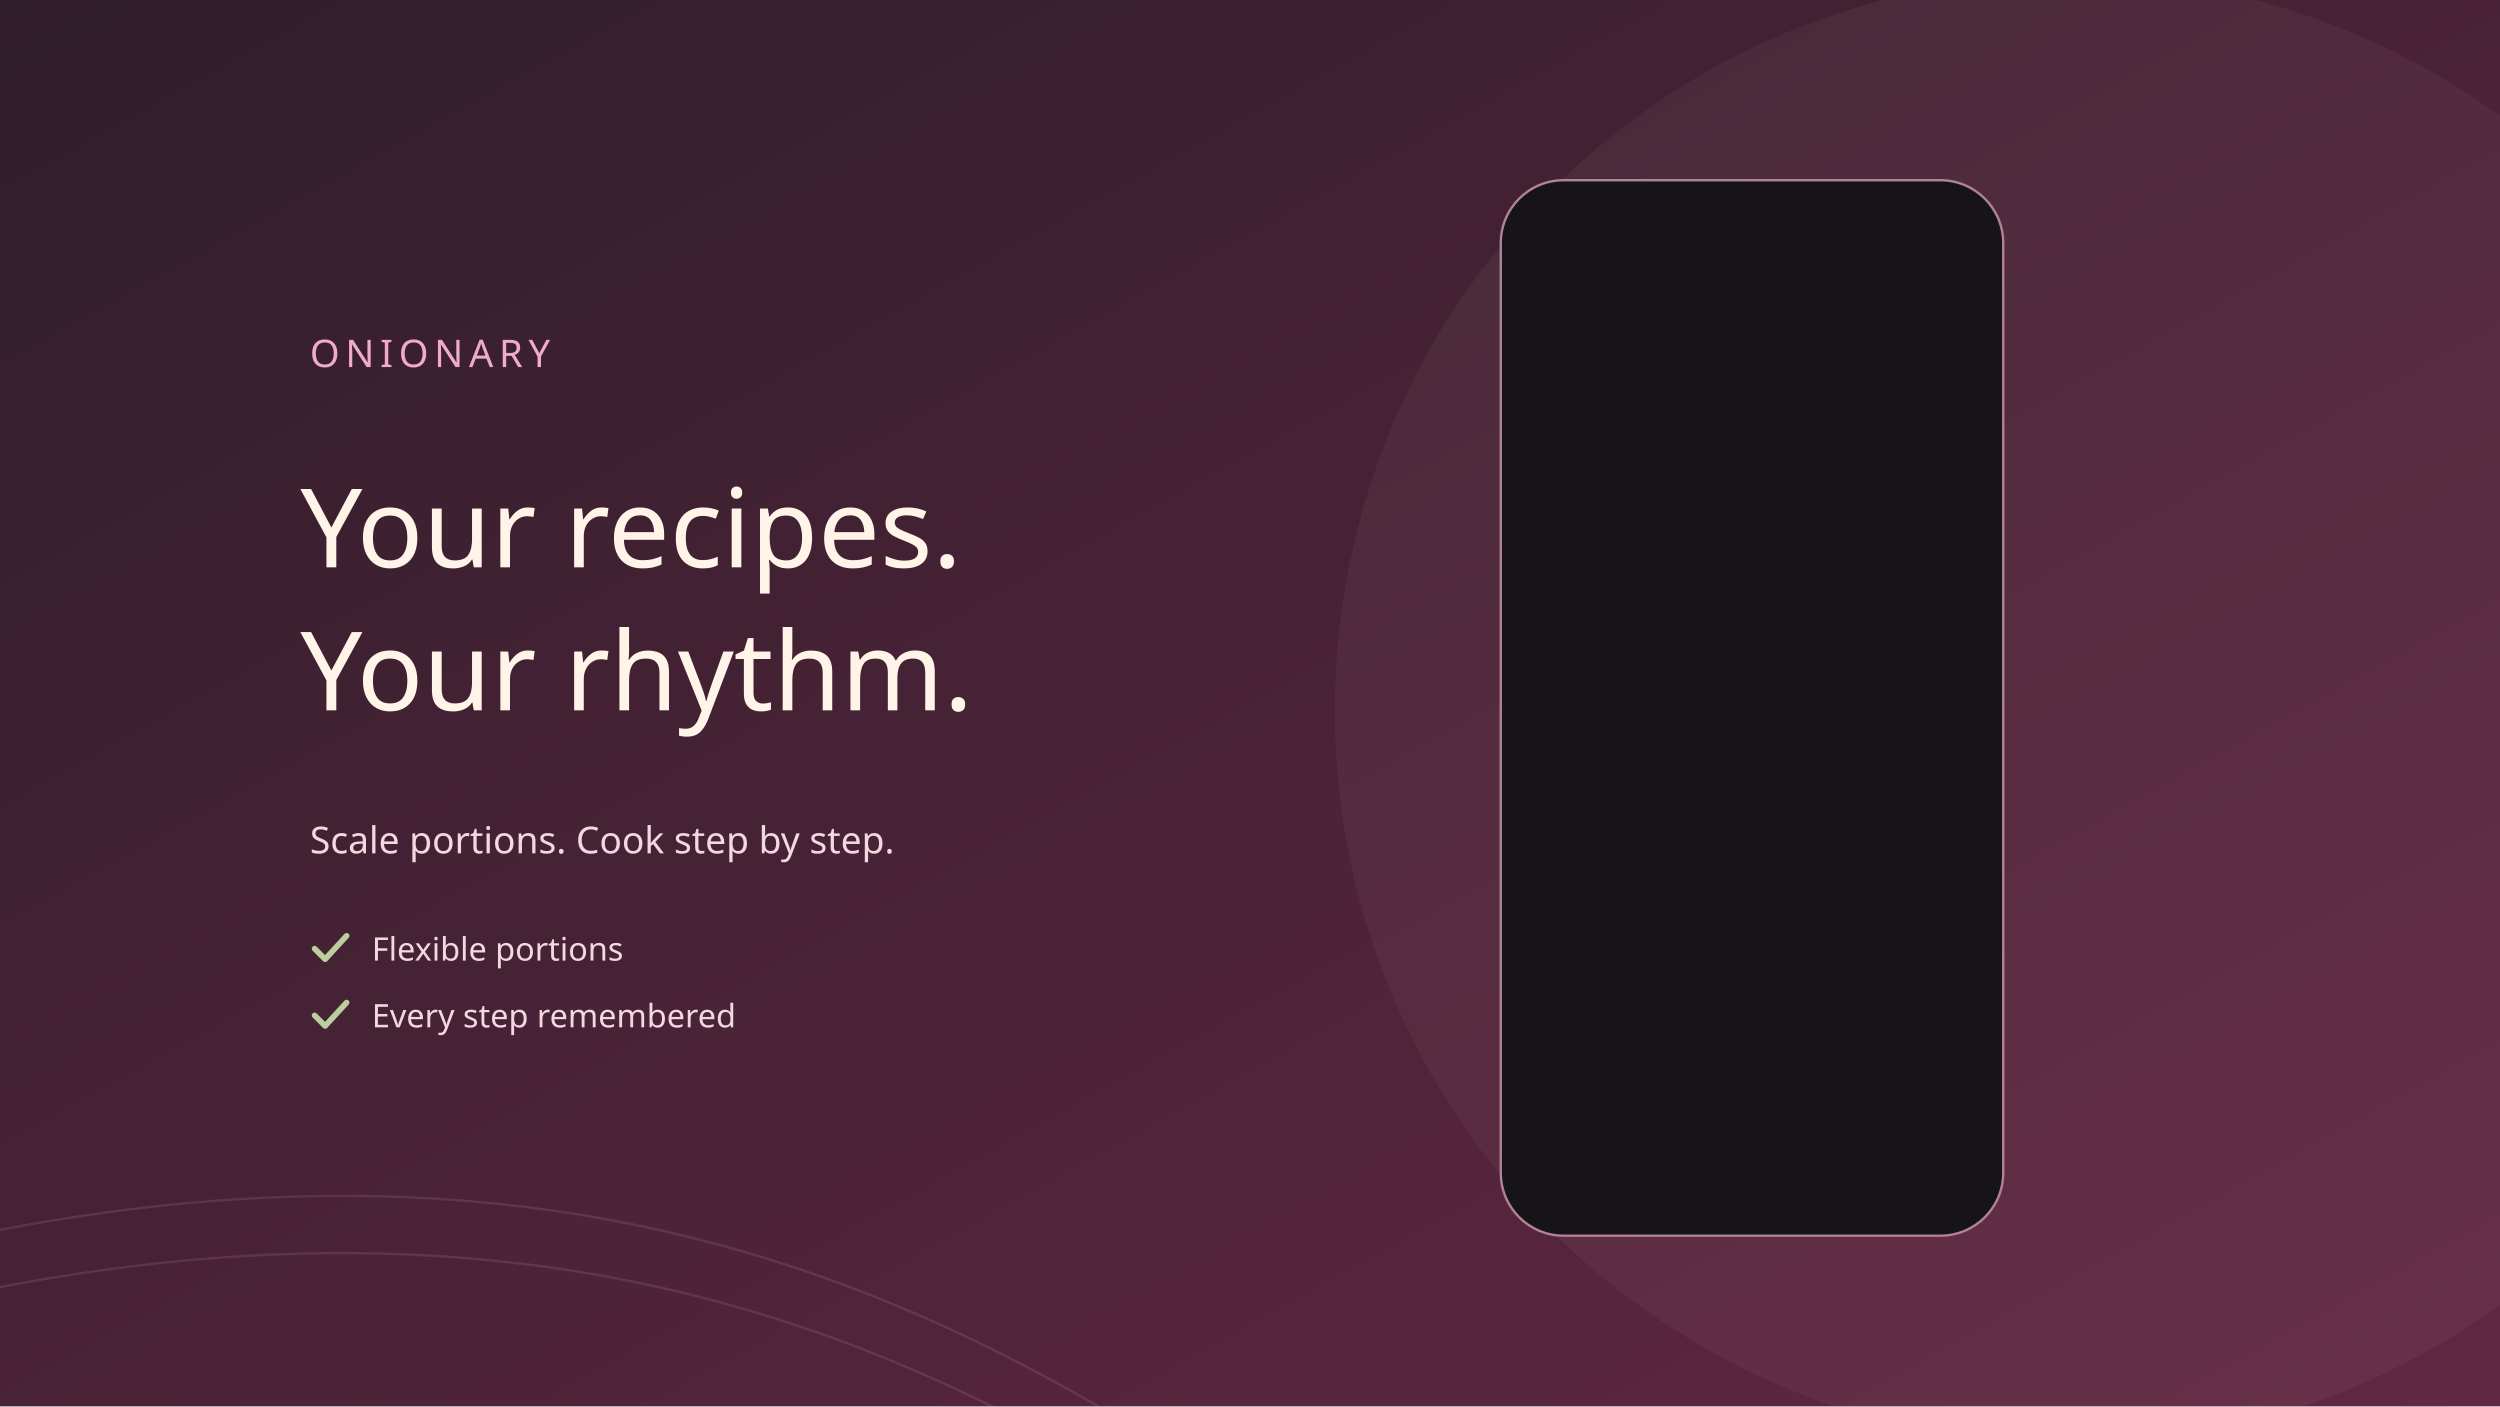
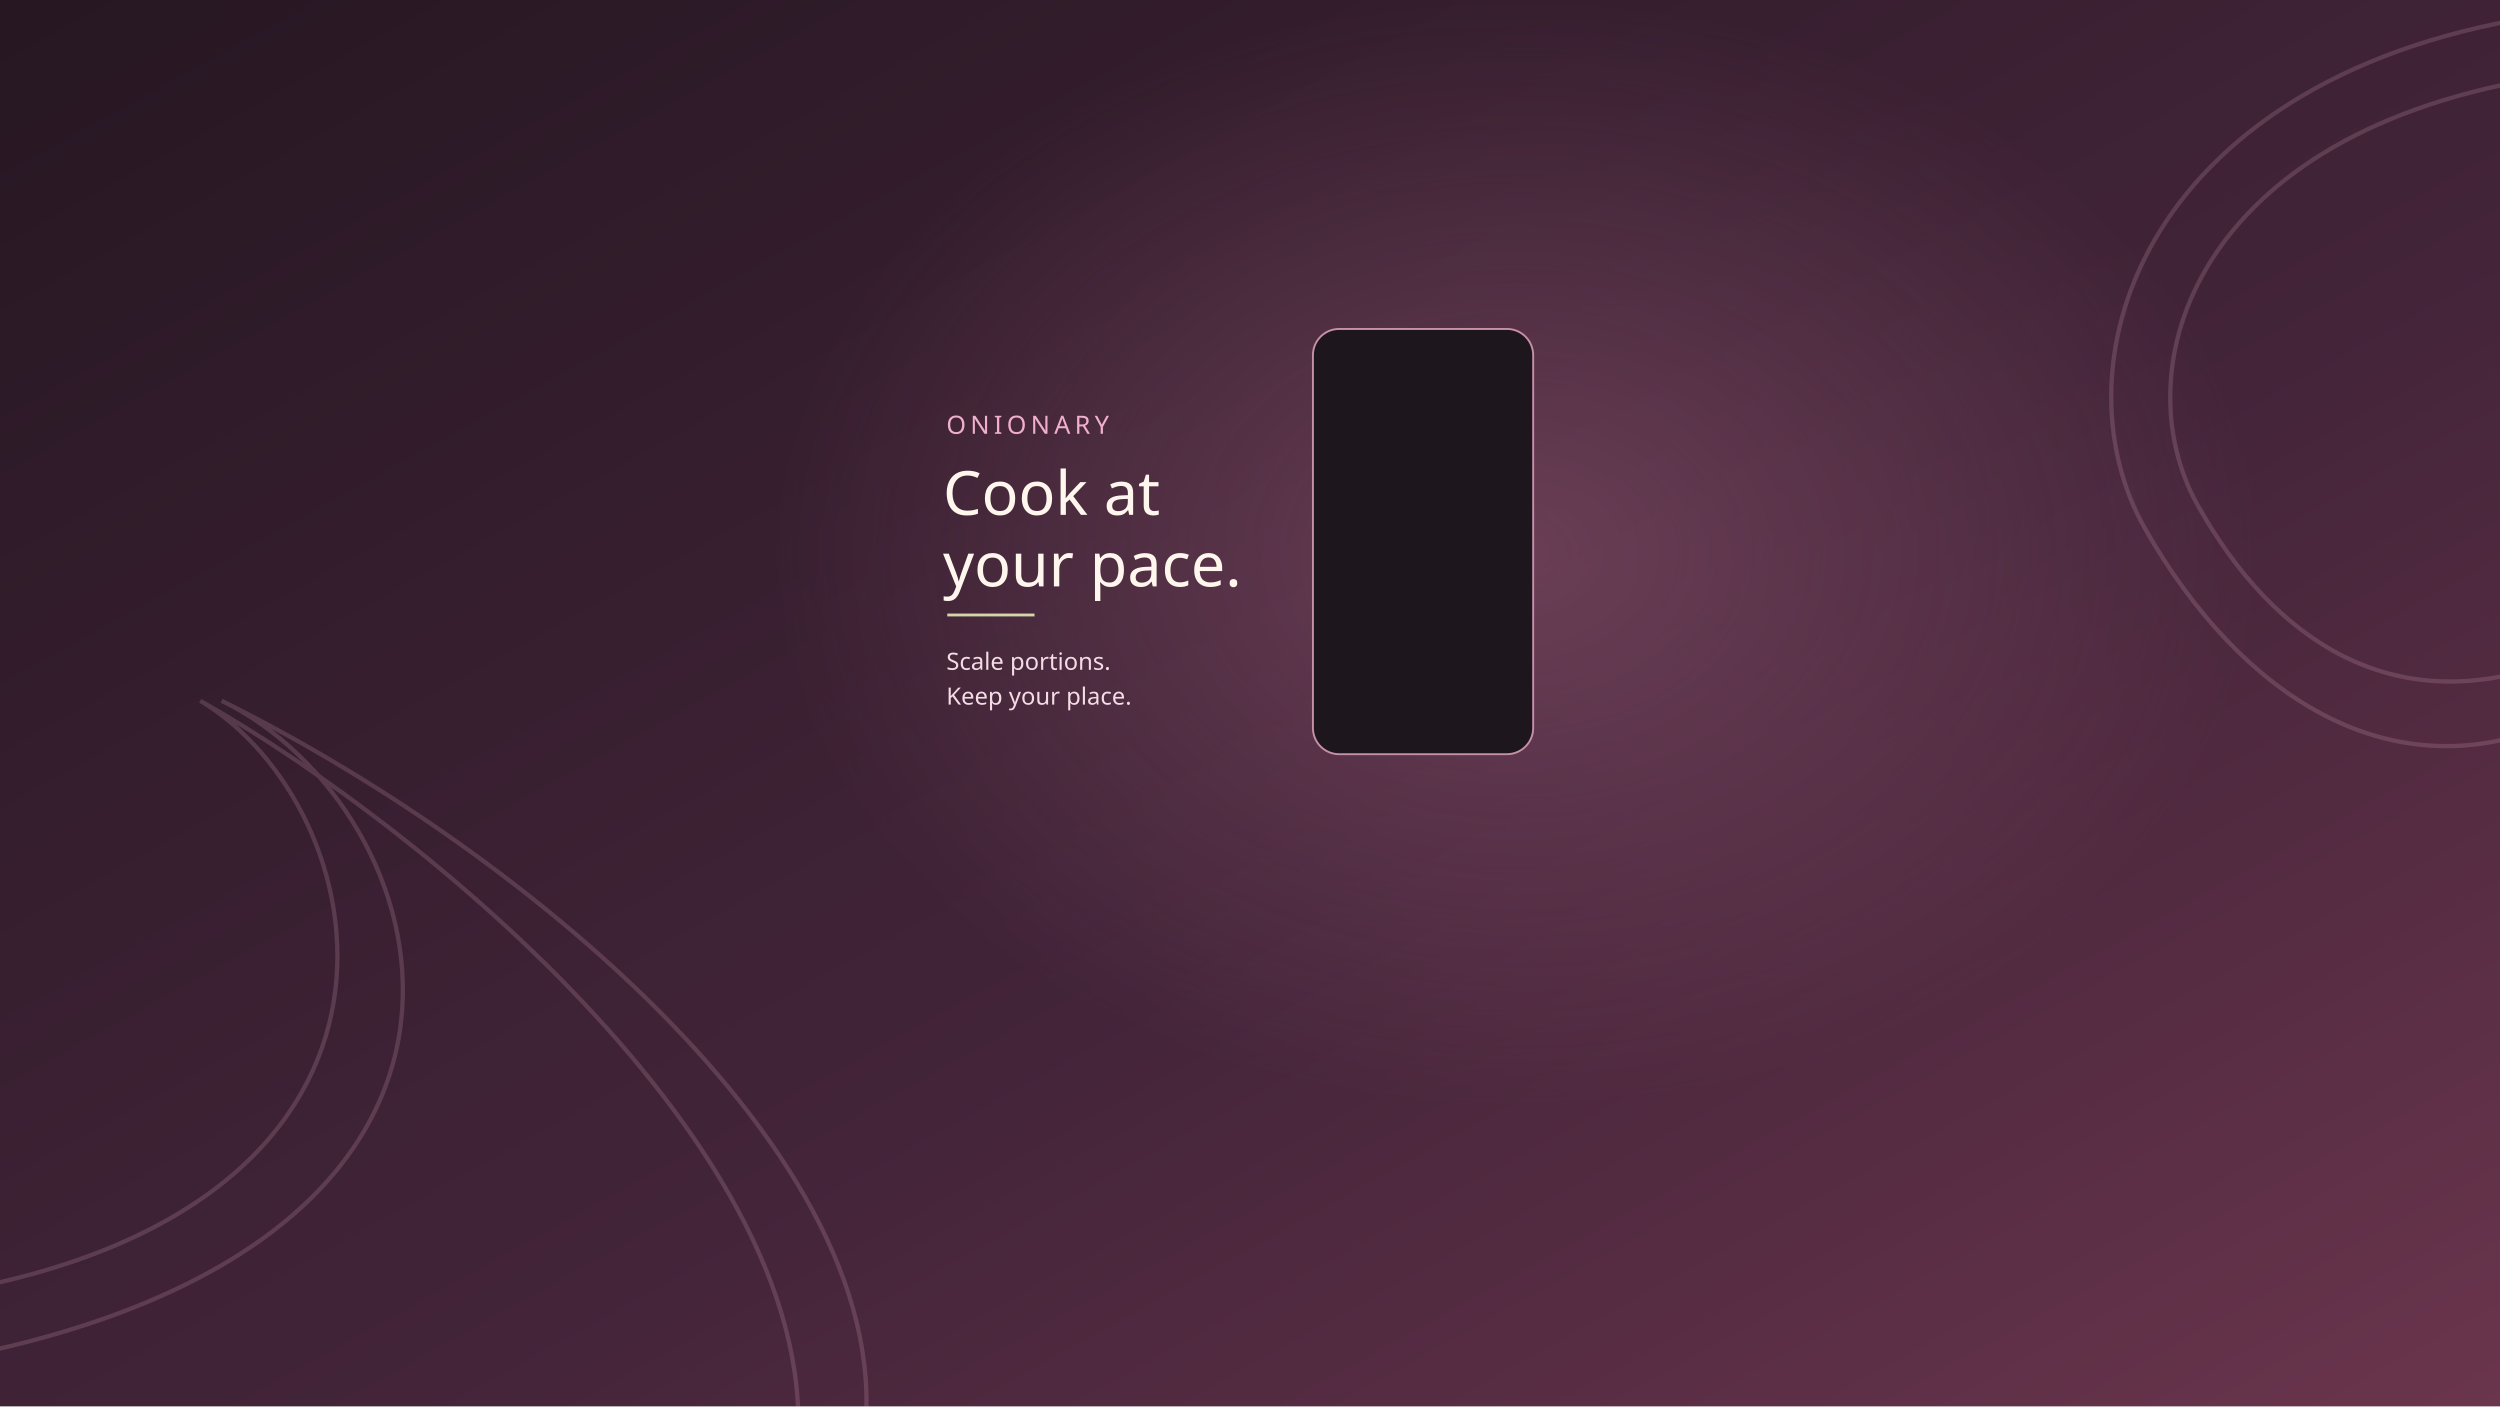
<svg xmlns="http://www.w3.org/2000/svg" width="5244" height="2950" viewBox="0 0 5244 2950">
  <defs>
-     <linearGradient id="plum" x2="1" y2="1">
-       <stop stop-color="#301e2a" />
-       <stop offset="1" stop-color="#622743" />
+     <linearGradient id="plum" x1="0" y1="0" x2="1" y2="1">
+       <stop stop-color="#261722" />
+       <stop offset=".58" stop-color="#432439" />
+       <stop offset="1" stop-color="#6a354d" />
    </linearGradient>
+     <radialGradient id="glow">
+       <stop stop-color="#ba7391" stop-opacity=".35" />
+       <stop offset="1" stop-color="#ba7391" stop-opacity="0" />
+     </radialGradient>
    <clipPath id="screen">
-       <rect x="3180" y="410" width="990" height="2150" rx="100" />
+       <rect x="2770" y="706" width="430" height="860" rx="42" />
    </clipPath>
  </defs>
  <rect width="5244" height="2950" fill="url(#plum)" />
-   <circle cx="4340" cy="1490" r="1540" fill="#f8e9d2" opacity=".045" />
-   <g fill="none" stroke="#f5c2d6" stroke-width="5" opacity=".12">
-     <path d="M-100 2600 C1300 2300 2100 2800 2700 3200" />
-     <path d="M-100 2720 C1300 2420 2100 2920 2700 3320" />
+   <ellipse cx="3180" cy="1160" rx="1550" ry="1160" fill="url(#glow)" />
+   <g fill="none" stroke="#edb9cc" stroke-width="9" opacity=".18">
+     <path d="M-100 2710 C970 2520 790 1690 420 1470 C900 1740 1800 2480 1660 3120" />
+     <path d="M-100 2850 C1200 2600 920 1690 465 1470 C1150 1810 1980 2520 1790 3120" />
+     <path d="M5350 160 C4600 273 4450 775 4610 1060 S5020 1510 5350 1390" />
+     <path d="M5350 30 C4500 150 4300 760 4500 1110 S5010 1660 5350 1520" />
  </g>
-   <text x="650" y="770" font-family="Manrope" font-size="80" letter-spacing="12" fill="#f0abc9">ONIONARY</text>
-   <text x="630" y="1190" font-family="Lora" font-size="230" fill="#fff4e7">Your recipes.</text>
-   <text x="630" y="1490" font-family="Lora" font-size="230" fill="#fff4e7">Your rhythm.</text>
-   <text x="650" y="1790" font-family="Manrope" font-size="78" fill="#f2d9df">Scale portions. Cook step by step.</text>
-   <g fill="none" stroke="#bbce9e" stroke-width="12" stroke-linecap="round" stroke-linejoin="round">
-     <path d="M660 1990 l22 22 45-49" />
-     <path d="M660 2130 l22 22 45-49" />
+   <g id="safe-content">
+     <text x="1985" y="910" font-family="Manrope" font-size="53" letter-spacing="9" fill="#f0afcc">ONIONARY</text>
+     <text x="1978" y="1080" font-family="Lora" font-size="128" fill="#fff6ed">Cook at</text>
+     <text x="1978" y="1230" font-family="Lora" font-size="128" fill="#fff6ed">your pace.</text>
+     <path d="M1987 1290 H2170" stroke="#d5d6a8" stroke-width="6" />
+     <text x="1985" y="1405" font-family="Manrope" font-size="50" fill="#f4dce5">Scale portions.</text>
+     <text x="1985" y="1478" font-family="Manrope" font-size="50" fill="#f4dce5">Keep your place.</text>
+     <rect id="device-frame" x="2754" y="690" width="462" height="892" rx="55" fill="#1d171d" stroke="#c790a9" stroke-width="4" />
+     <image data-source="screenshot" x="2770" y="706" width="430" height="860" preserveAspectRatio="xMidYMid meet" clip-path="url(#screen)" />
  </g>
-   <text x="780" y="2015" font-family="Manrope" font-size="68" fill="#f2d9df">Flexible portions</text>
-   <text x="780" y="2155" font-family="Manrope" font-size="68" fill="#f2d9df">Every step remembered</text>
-   <rect id="device-frame" x="3148" y="378" width="1054" height="2214" rx="132" fill="#171417" stroke="#af8496" stroke-width="5" />
-   <image data-source="screenshot" x="3180" y="410" width="990" height="2150" preserveAspectRatio="xMidYMid meet" clip-path="url(#screen)" />
</svg>
